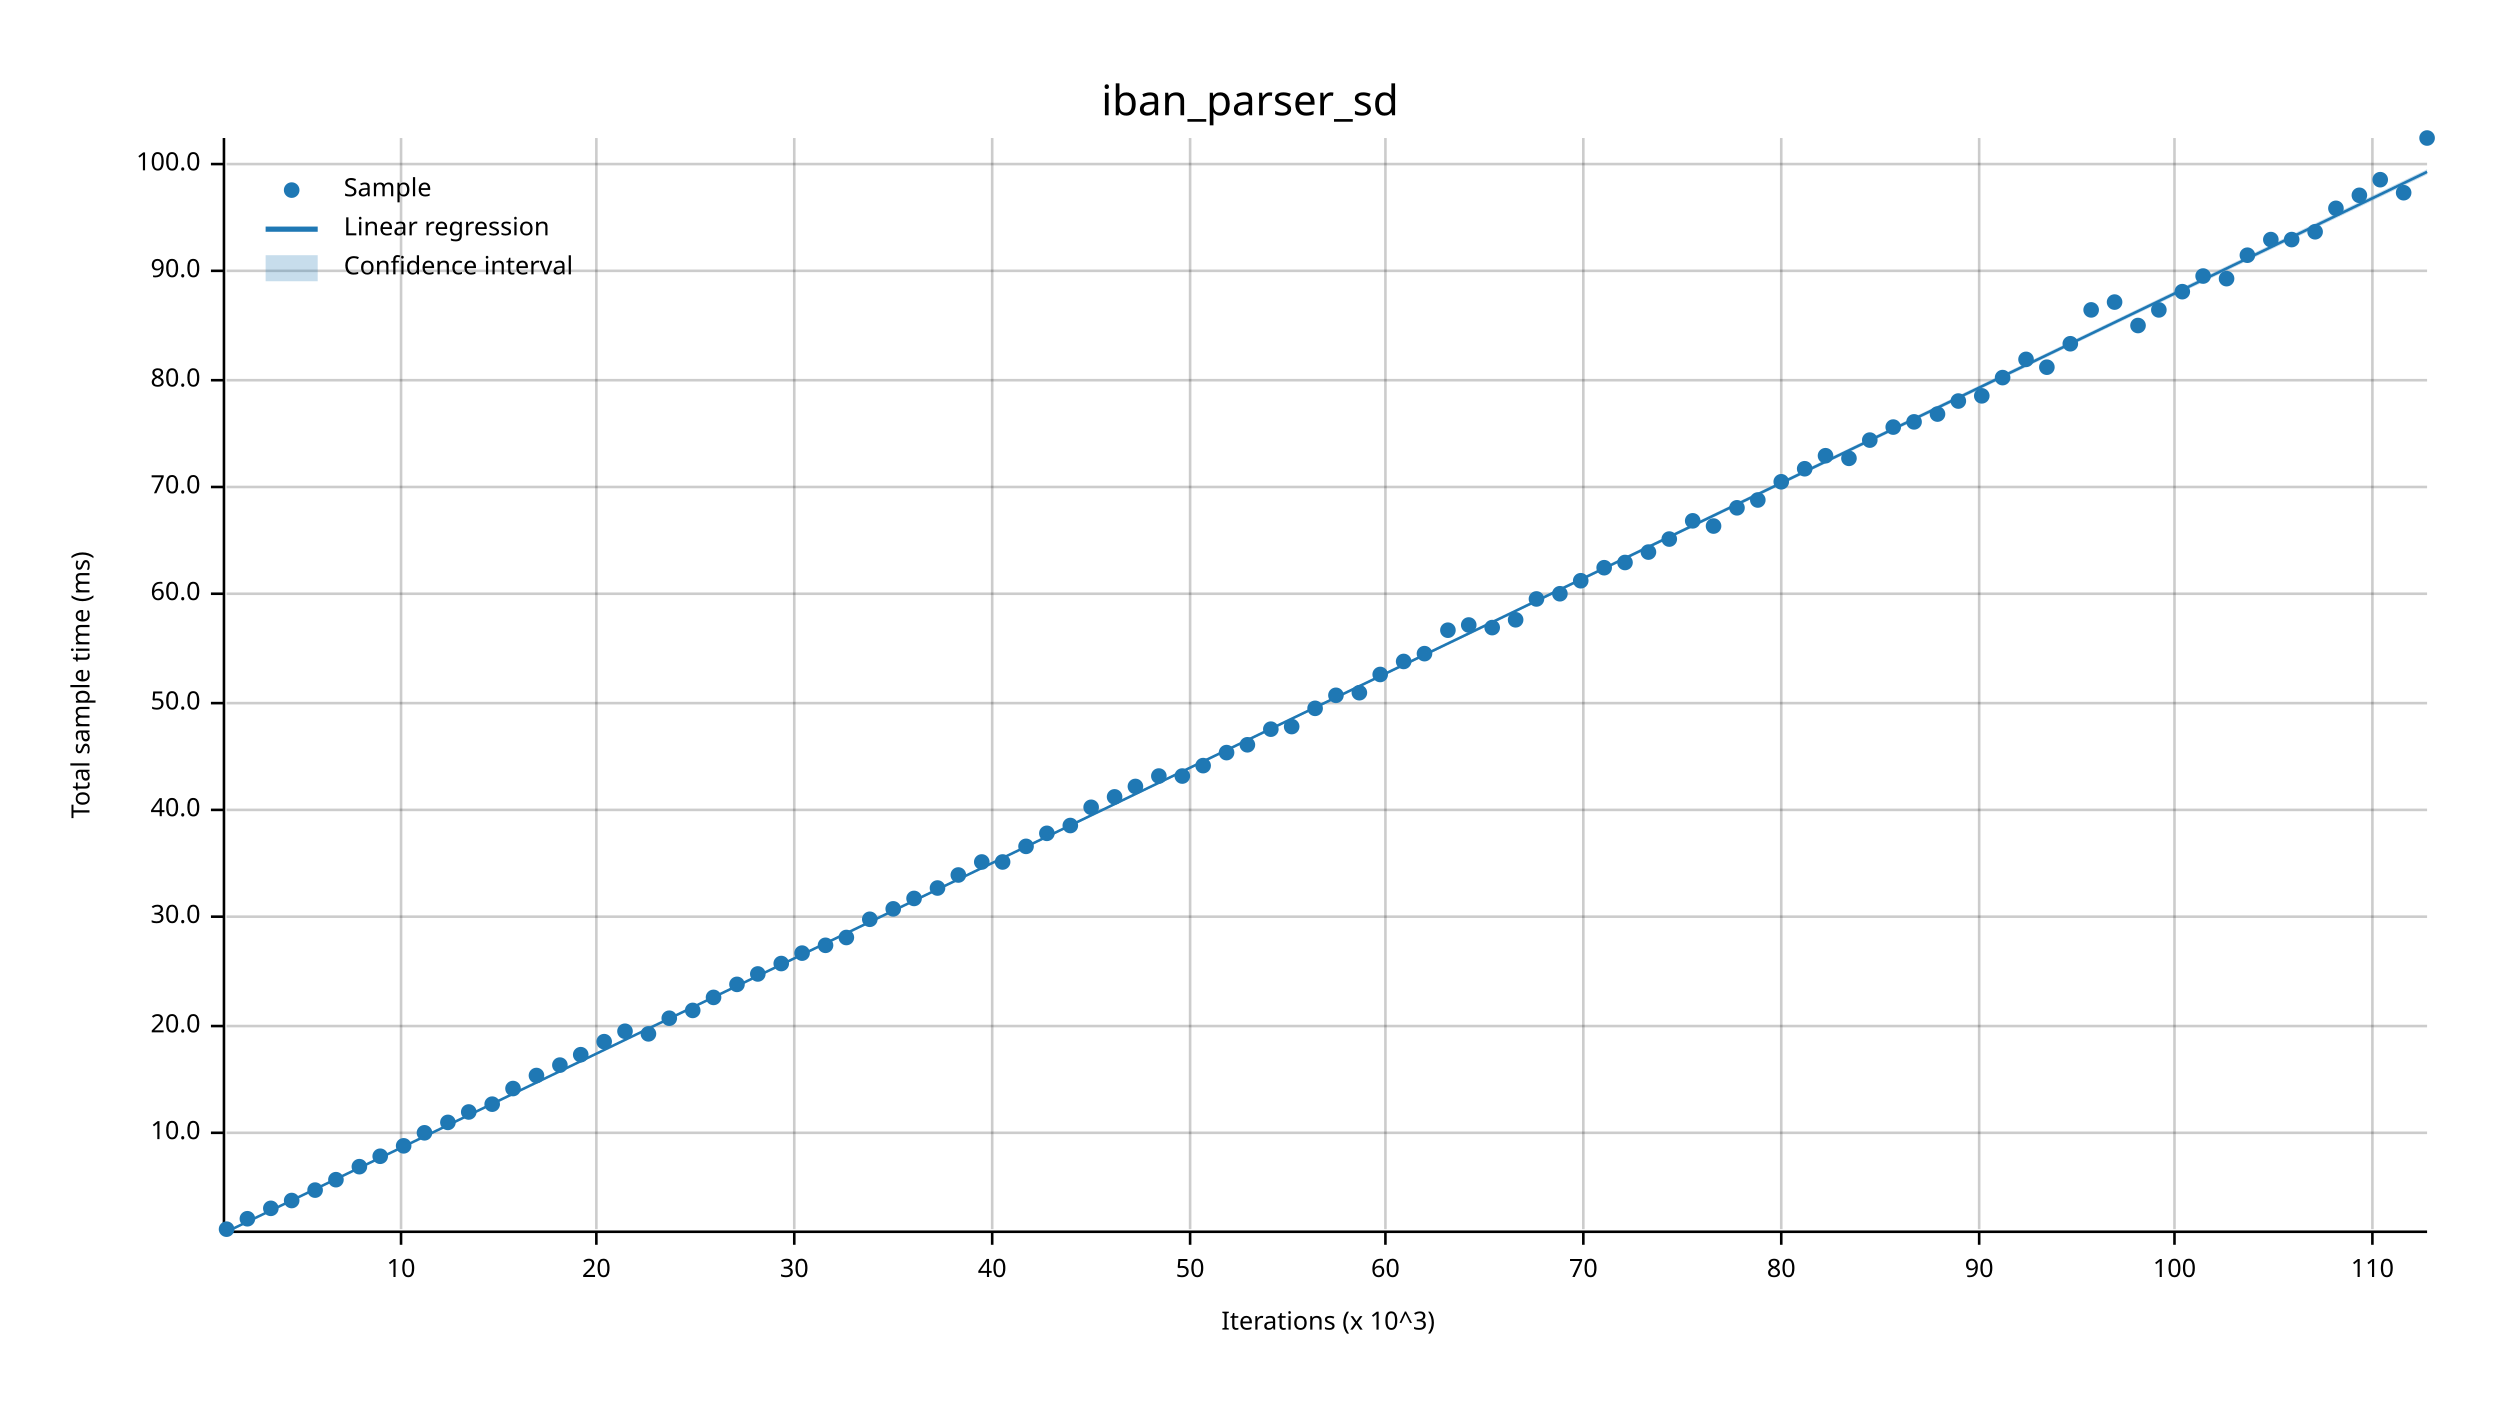
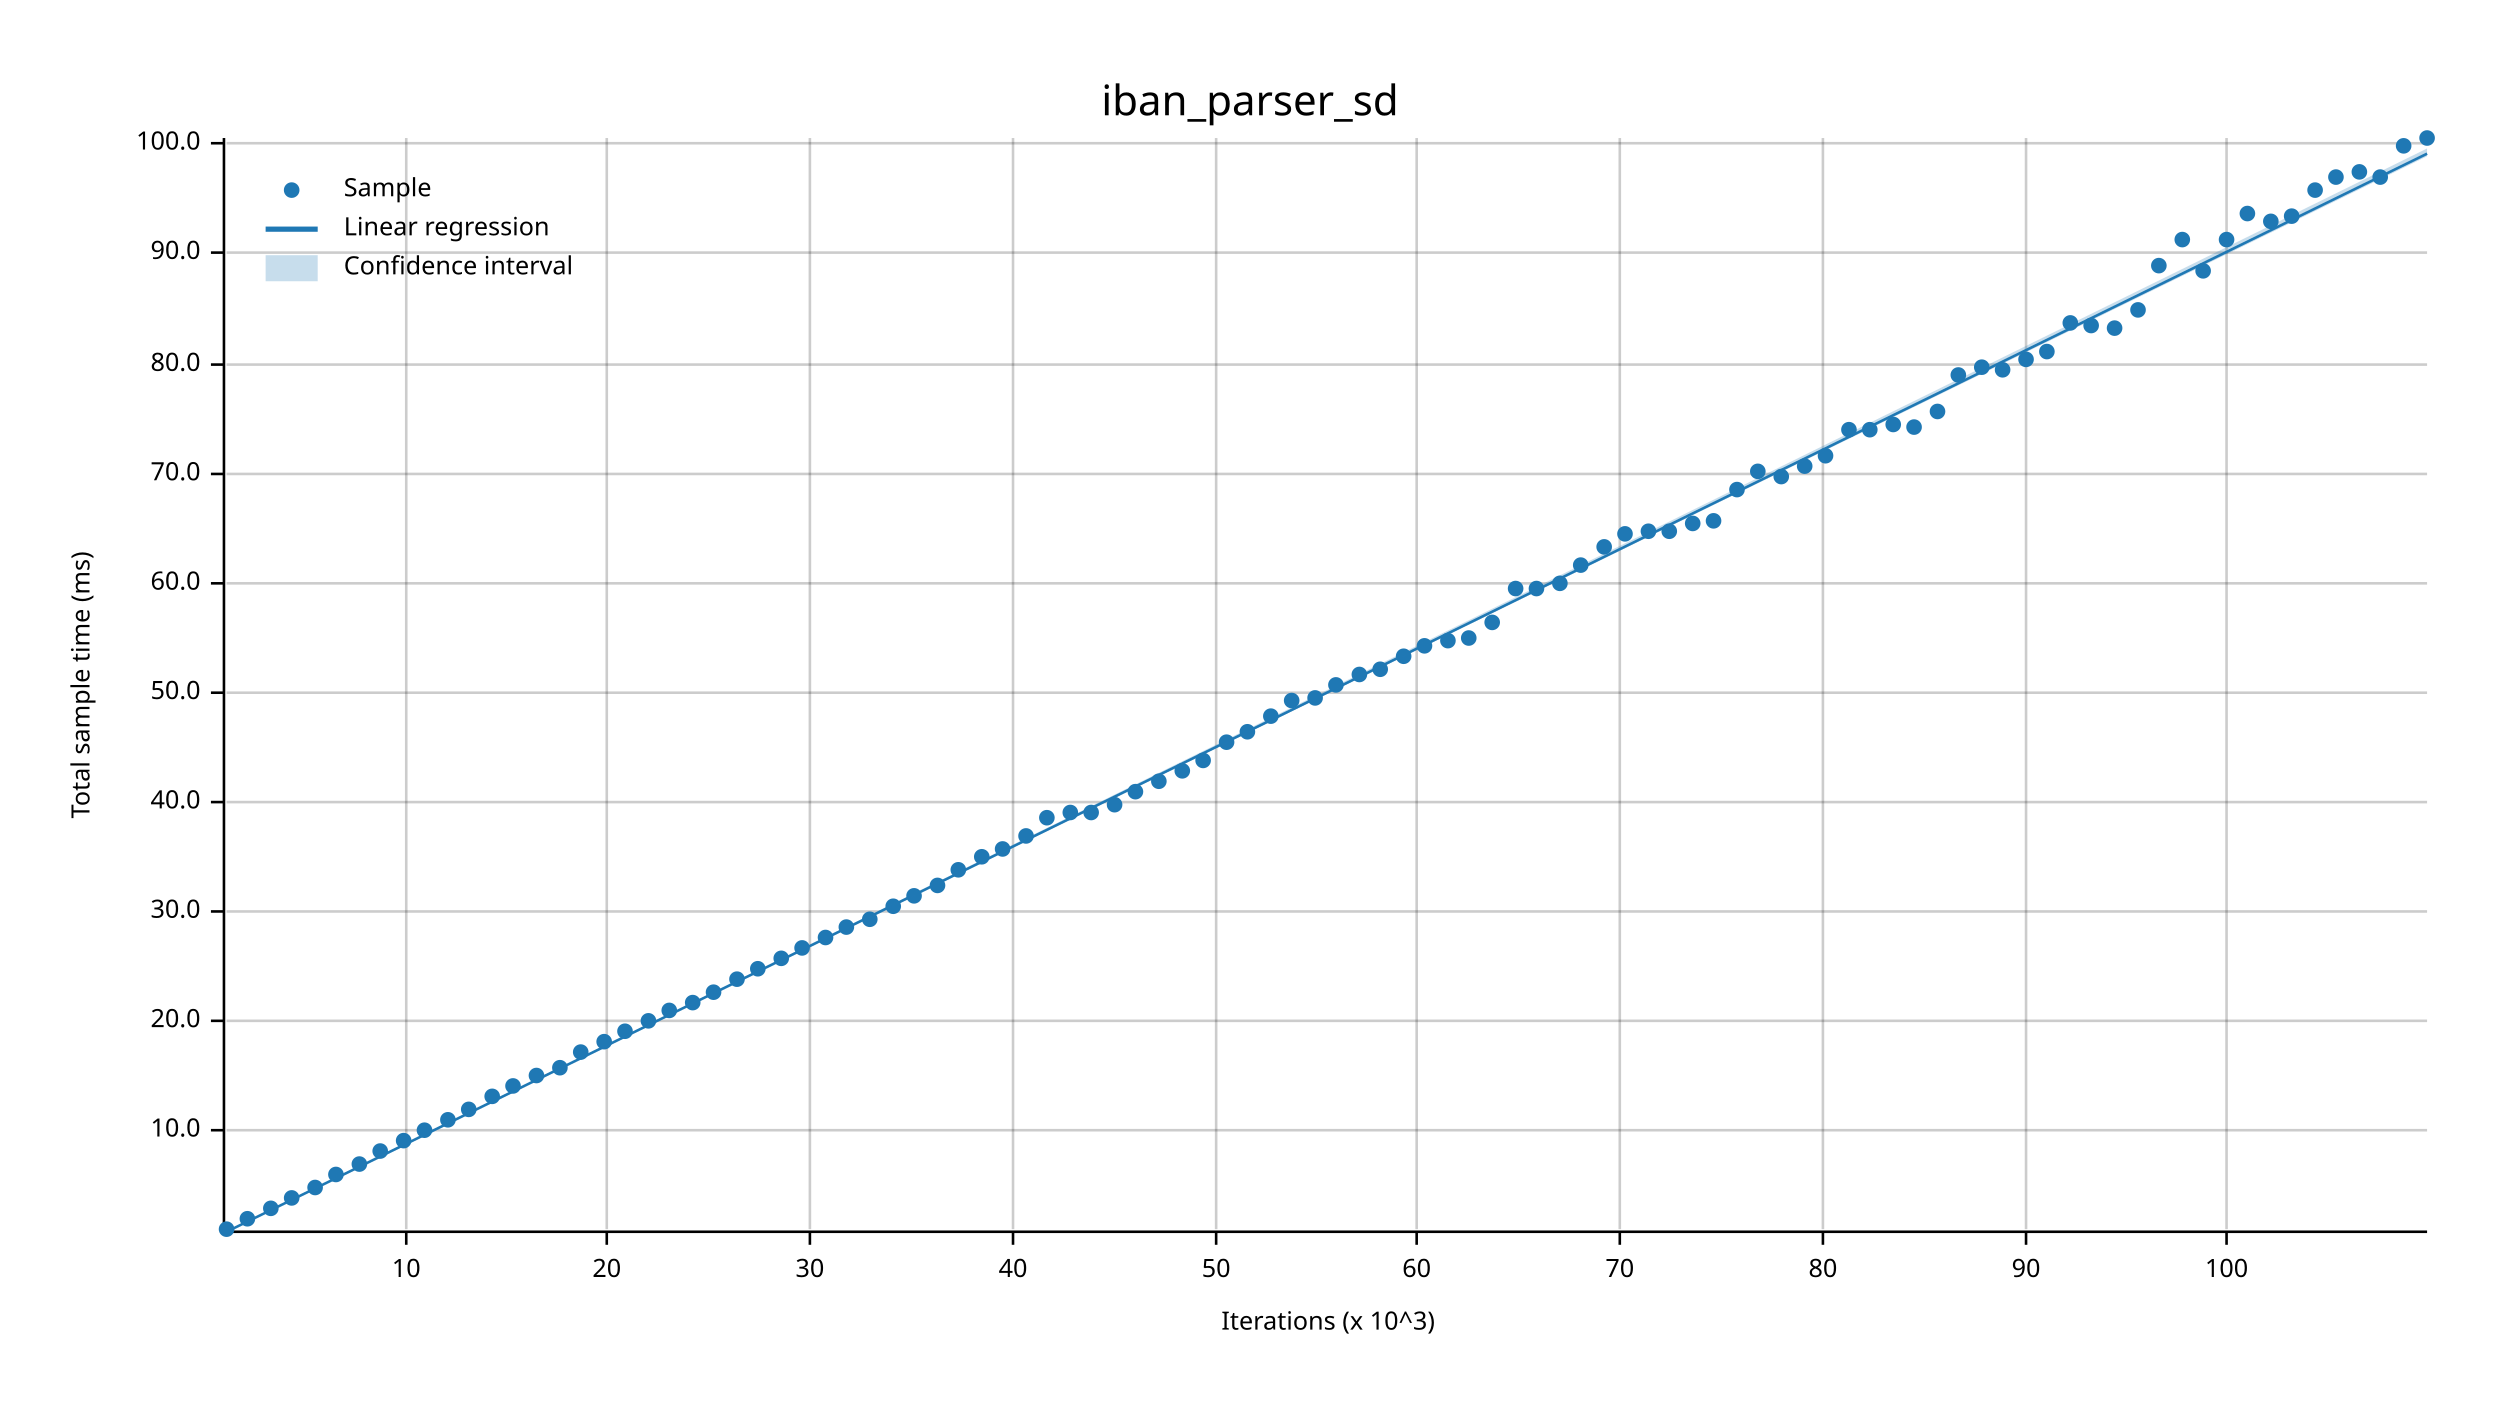
<svg xmlns="http://www.w3.org/2000/svg" width="960" height="540" viewBox="0 0 960 540">
  <text x="480" y="32" dy="0.76em" text-anchor="middle" font-family="sans-serif" font-size="16.129" opacity="1" fill="#000000">
iban_parser_sd
</text>
  <text x="27" y="263" dy="0.76em" text-anchor="middle" font-family="sans-serif" font-size="9.677" opacity="1" fill="#000000" transform="rotate(270, 27, 263)">
Total sample time (ms)
</text>
  <text x="510" y="513" dy="-0.5ex" text-anchor="middle" font-family="sans-serif" font-size="9.677" opacity="1" fill="#000000">
Iterations (x 10^3)
</text>
-   <line opacity="0.2" stroke="#000000" stroke-width="1" x1="154" y1="472" x2="154" y2="53" />
-   <line opacity="0.2" stroke="#000000" stroke-width="1" x1="229" y1="472" x2="229" y2="53" />
-   <line opacity="0.2" stroke="#000000" stroke-width="1" x1="305" y1="472" x2="305" y2="53" />
-   <line opacity="0.2" stroke="#000000" stroke-width="1" x1="381" y1="472" x2="381" y2="53" />
-   <line opacity="0.2" stroke="#000000" stroke-width="1" x1="457" y1="472" x2="457" y2="53" />
-   <line opacity="0.2" stroke="#000000" stroke-width="1" x1="532" y1="472" x2="532" y2="53" />
-   <line opacity="0.2" stroke="#000000" stroke-width="1" x1="608" y1="472" x2="608" y2="53" />
-   <line opacity="0.2" stroke="#000000" stroke-width="1" x1="684" y1="472" x2="684" y2="53" />
-   <line opacity="0.2" stroke="#000000" stroke-width="1" x1="760" y1="472" x2="760" y2="53" />
-   <line opacity="0.2" stroke="#000000" stroke-width="1" x1="835" y1="472" x2="835" y2="53" />
-   <line opacity="0.2" stroke="#000000" stroke-width="1" x1="911" y1="472" x2="911" y2="53" />
-   <line opacity="0.2" stroke="#000000" stroke-width="1" x1="87" y1="435" x2="932" y2="435" />
-   <line opacity="0.2" stroke="#000000" stroke-width="1" x1="87" y1="394" x2="932" y2="394" />
-   <line opacity="0.2" stroke="#000000" stroke-width="1" x1="87" y1="352" x2="932" y2="352" />
-   <line opacity="0.2" stroke="#000000" stroke-width="1" x1="87" y1="311" x2="932" y2="311" />
-   <line opacity="0.2" stroke="#000000" stroke-width="1" x1="87" y1="270" x2="932" y2="270" />
-   <line opacity="0.2" stroke="#000000" stroke-width="1" x1="87" y1="228" x2="932" y2="228" />
-   <line opacity="0.2" stroke="#000000" stroke-width="1" x1="87" y1="187" x2="932" y2="187" />
-   <line opacity="0.2" stroke="#000000" stroke-width="1" x1="87" y1="146" x2="932" y2="146" />
-   <line opacity="0.2" stroke="#000000" stroke-width="1" x1="87" y1="104" x2="932" y2="104" />
-   <line opacity="0.2" stroke="#000000" stroke-width="1" x1="87" y1="63" x2="932" y2="63" />
+   <line opacity="0.2" stroke="#000000" stroke-width="1" x1="156" y1="472" x2="156" y2="53" />
+   <line opacity="0.2" stroke="#000000" stroke-width="1" x1="233" y1="472" x2="233" y2="53" />
+   <line opacity="0.2" stroke="#000000" stroke-width="1" x1="311" y1="472" x2="311" y2="53" />
+   <line opacity="0.2" stroke="#000000" stroke-width="1" x1="389" y1="472" x2="389" y2="53" />
+   <line opacity="0.2" stroke="#000000" stroke-width="1" x1="467" y1="472" x2="467" y2="53" />
+   <line opacity="0.2" stroke="#000000" stroke-width="1" x1="544" y1="472" x2="544" y2="53" />
+   <line opacity="0.2" stroke="#000000" stroke-width="1" x1="622" y1="472" x2="622" y2="53" />
+   <line opacity="0.2" stroke="#000000" stroke-width="1" x1="700" y1="472" x2="700" y2="53" />
+   <line opacity="0.2" stroke="#000000" stroke-width="1" x1="778" y1="472" x2="778" y2="53" />
+   <line opacity="0.2" stroke="#000000" stroke-width="1" x1="855" y1="472" x2="855" y2="53" />
+   <line opacity="0.2" stroke="#000000" stroke-width="1" x1="87" y1="434" x2="932" y2="434" />
+   <line opacity="0.2" stroke="#000000" stroke-width="1" x1="87" y1="392" x2="932" y2="392" />
+   <line opacity="0.2" stroke="#000000" stroke-width="1" x1="87" y1="350" x2="932" y2="350" />
+   <line opacity="0.2" stroke="#000000" stroke-width="1" x1="87" y1="308" x2="932" y2="308" />
+   <line opacity="0.2" stroke="#000000" stroke-width="1" x1="87" y1="266" x2="932" y2="266" />
+   <line opacity="0.2" stroke="#000000" stroke-width="1" x1="87" y1="224" x2="932" y2="224" />
+   <line opacity="0.2" stroke="#000000" stroke-width="1" x1="87" y1="182" x2="932" y2="182" />
+   <line opacity="0.2" stroke="#000000" stroke-width="1" x1="87" y1="140" x2="932" y2="140" />
+   <line opacity="0.2" stroke="#000000" stroke-width="1" x1="87" y1="97" x2="932" y2="97" />
+   <line opacity="0.2" stroke="#000000" stroke-width="1" x1="87" y1="55" x2="932" y2="55" />
  <polyline fill="none" opacity="1" stroke="#000000" stroke-width="1" points="86,53 86,472 " />
-   <text x="77" y="435" dy="0.5ex" text-anchor="end" font-family="sans-serif" font-size="9.677" opacity="1" fill="#000000">
+   <text x="77" y="434" dy="0.5ex" text-anchor="end" font-family="sans-serif" font-size="9.677" opacity="1" fill="#000000">
10.0
</text>
-   <polyline fill="none" opacity="1" stroke="#000000" stroke-width="1" points="81,435 86,435 " />
-   <text x="77" y="394" dy="0.5ex" text-anchor="end" font-family="sans-serif" font-size="9.677" opacity="1" fill="#000000">
+   <polyline fill="none" opacity="1" stroke="#000000" stroke-width="1" points="81,434 86,434 " />
+   <text x="77" y="392" dy="0.5ex" text-anchor="end" font-family="sans-serif" font-size="9.677" opacity="1" fill="#000000">
20.0
</text>
-   <polyline fill="none" opacity="1" stroke="#000000" stroke-width="1" points="81,394 86,394 " />
-   <text x="77" y="352" dy="0.5ex" text-anchor="end" font-family="sans-serif" font-size="9.677" opacity="1" fill="#000000">
+   <polyline fill="none" opacity="1" stroke="#000000" stroke-width="1" points="81,392 86,392 " />
+   <text x="77" y="350" dy="0.5ex" text-anchor="end" font-family="sans-serif" font-size="9.677" opacity="1" fill="#000000">
30.0
</text>
-   <polyline fill="none" opacity="1" stroke="#000000" stroke-width="1" points="81,352 86,352 " />
-   <text x="77" y="311" dy="0.5ex" text-anchor="end" font-family="sans-serif" font-size="9.677" opacity="1" fill="#000000">
+   <polyline fill="none" opacity="1" stroke="#000000" stroke-width="1" points="81,350 86,350 " />
+   <text x="77" y="308" dy="0.5ex" text-anchor="end" font-family="sans-serif" font-size="9.677" opacity="1" fill="#000000">
40.0
</text>
-   <polyline fill="none" opacity="1" stroke="#000000" stroke-width="1" points="81,311 86,311 " />
-   <text x="77" y="270" dy="0.5ex" text-anchor="end" font-family="sans-serif" font-size="9.677" opacity="1" fill="#000000">
+   <polyline fill="none" opacity="1" stroke="#000000" stroke-width="1" points="81,308 86,308 " />
+   <text x="77" y="266" dy="0.5ex" text-anchor="end" font-family="sans-serif" font-size="9.677" opacity="1" fill="#000000">
50.0
</text>
-   <polyline fill="none" opacity="1" stroke="#000000" stroke-width="1" points="81,270 86,270 " />
-   <text x="77" y="228" dy="0.5ex" text-anchor="end" font-family="sans-serif" font-size="9.677" opacity="1" fill="#000000">
+   <polyline fill="none" opacity="1" stroke="#000000" stroke-width="1" points="81,266 86,266 " />
+   <text x="77" y="224" dy="0.5ex" text-anchor="end" font-family="sans-serif" font-size="9.677" opacity="1" fill="#000000">
60.0
</text>
-   <polyline fill="none" opacity="1" stroke="#000000" stroke-width="1" points="81,228 86,228 " />
-   <text x="77" y="187" dy="0.5ex" text-anchor="end" font-family="sans-serif" font-size="9.677" opacity="1" fill="#000000">
+   <polyline fill="none" opacity="1" stroke="#000000" stroke-width="1" points="81,224 86,224 " />
+   <text x="77" y="182" dy="0.5ex" text-anchor="end" font-family="sans-serif" font-size="9.677" opacity="1" fill="#000000">
70.0
</text>
-   <polyline fill="none" opacity="1" stroke="#000000" stroke-width="1" points="81,187 86,187 " />
-   <text x="77" y="146" dy="0.5ex" text-anchor="end" font-family="sans-serif" font-size="9.677" opacity="1" fill="#000000">
+   <polyline fill="none" opacity="1" stroke="#000000" stroke-width="1" points="81,182 86,182 " />
+   <text x="77" y="140" dy="0.5ex" text-anchor="end" font-family="sans-serif" font-size="9.677" opacity="1" fill="#000000">
80.0
</text>
-   <polyline fill="none" opacity="1" stroke="#000000" stroke-width="1" points="81,146 86,146 " />
-   <text x="77" y="104" dy="0.5ex" text-anchor="end" font-family="sans-serif" font-size="9.677" opacity="1" fill="#000000">
+   <polyline fill="none" opacity="1" stroke="#000000" stroke-width="1" points="81,140 86,140 " />
+   <text x="77" y="97" dy="0.5ex" text-anchor="end" font-family="sans-serif" font-size="9.677" opacity="1" fill="#000000">
90.0
</text>
-   <polyline fill="none" opacity="1" stroke="#000000" stroke-width="1" points="81,104 86,104 " />
-   <text x="77" y="63" dy="0.5ex" text-anchor="end" font-family="sans-serif" font-size="9.677" opacity="1" fill="#000000">
+   <polyline fill="none" opacity="1" stroke="#000000" stroke-width="1" points="81,97 86,97 " />
+   <text x="77" y="55" dy="0.5ex" text-anchor="end" font-family="sans-serif" font-size="9.677" opacity="1" fill="#000000">
100.0
</text>
-   <polyline fill="none" opacity="1" stroke="#000000" stroke-width="1" points="81,63 86,63 " />
+   <polyline fill="none" opacity="1" stroke="#000000" stroke-width="1" points="81,55 86,55 " />
  <polyline fill="none" opacity="1" stroke="#000000" stroke-width="1" points="87,473 932,473 " />
-   <text x="154" y="483" dy="0.76em" text-anchor="middle" font-family="sans-serif" font-size="9.677" opacity="1" fill="#000000">
+   <text x="156" y="483" dy="0.76em" text-anchor="middle" font-family="sans-serif" font-size="9.677" opacity="1" fill="#000000">
10
</text>
-   <polyline fill="none" opacity="1" stroke="#000000" stroke-width="1" points="154,473 154,478 " />
-   <text x="229" y="483" dy="0.76em" text-anchor="middle" font-family="sans-serif" font-size="9.677" opacity="1" fill="#000000">
+   <polyline fill="none" opacity="1" stroke="#000000" stroke-width="1" points="156,473 156,478 " />
+   <text x="233" y="483" dy="0.76em" text-anchor="middle" font-family="sans-serif" font-size="9.677" opacity="1" fill="#000000">
20
</text>
-   <polyline fill="none" opacity="1" stroke="#000000" stroke-width="1" points="229,473 229,478 " />
-   <text x="305" y="483" dy="0.76em" text-anchor="middle" font-family="sans-serif" font-size="9.677" opacity="1" fill="#000000">
+   <polyline fill="none" opacity="1" stroke="#000000" stroke-width="1" points="233,473 233,478 " />
+   <text x="311" y="483" dy="0.76em" text-anchor="middle" font-family="sans-serif" font-size="9.677" opacity="1" fill="#000000">
30
</text>
-   <polyline fill="none" opacity="1" stroke="#000000" stroke-width="1" points="305,473 305,478 " />
-   <text x="381" y="483" dy="0.76em" text-anchor="middle" font-family="sans-serif" font-size="9.677" opacity="1" fill="#000000">
+   <polyline fill="none" opacity="1" stroke="#000000" stroke-width="1" points="311,473 311,478 " />
+   <text x="389" y="483" dy="0.76em" text-anchor="middle" font-family="sans-serif" font-size="9.677" opacity="1" fill="#000000">
40
</text>
-   <polyline fill="none" opacity="1" stroke="#000000" stroke-width="1" points="381,473 381,478 " />
-   <text x="457" y="483" dy="0.76em" text-anchor="middle" font-family="sans-serif" font-size="9.677" opacity="1" fill="#000000">
+   <polyline fill="none" opacity="1" stroke="#000000" stroke-width="1" points="389,473 389,478 " />
+   <text x="467" y="483" dy="0.76em" text-anchor="middle" font-family="sans-serif" font-size="9.677" opacity="1" fill="#000000">
50
</text>
-   <polyline fill="none" opacity="1" stroke="#000000" stroke-width="1" points="457,473 457,478 " />
-   <text x="532" y="483" dy="0.76em" text-anchor="middle" font-family="sans-serif" font-size="9.677" opacity="1" fill="#000000">
+   <polyline fill="none" opacity="1" stroke="#000000" stroke-width="1" points="467,473 467,478 " />
+   <text x="544" y="483" dy="0.76em" text-anchor="middle" font-family="sans-serif" font-size="9.677" opacity="1" fill="#000000">
60
</text>
-   <polyline fill="none" opacity="1" stroke="#000000" stroke-width="1" points="532,473 532,478 " />
-   <text x="608" y="483" dy="0.76em" text-anchor="middle" font-family="sans-serif" font-size="9.677" opacity="1" fill="#000000">
+   <polyline fill="none" opacity="1" stroke="#000000" stroke-width="1" points="544,473 544,478 " />
+   <text x="622" y="483" dy="0.76em" text-anchor="middle" font-family="sans-serif" font-size="9.677" opacity="1" fill="#000000">
70
</text>
-   <polyline fill="none" opacity="1" stroke="#000000" stroke-width="1" points="608,473 608,478 " />
-   <text x="684" y="483" dy="0.76em" text-anchor="middle" font-family="sans-serif" font-size="9.677" opacity="1" fill="#000000">
+   <polyline fill="none" opacity="1" stroke="#000000" stroke-width="1" points="622,473 622,478 " />
+   <text x="700" y="483" dy="0.76em" text-anchor="middle" font-family="sans-serif" font-size="9.677" opacity="1" fill="#000000">
80
</text>
-   <polyline fill="none" opacity="1" stroke="#000000" stroke-width="1" points="684,473 684,478 " />
-   <text x="760" y="483" dy="0.76em" text-anchor="middle" font-family="sans-serif" font-size="9.677" opacity="1" fill="#000000">
+   <polyline fill="none" opacity="1" stroke="#000000" stroke-width="1" points="700,473 700,478 " />
+   <text x="778" y="483" dy="0.76em" text-anchor="middle" font-family="sans-serif" font-size="9.677" opacity="1" fill="#000000">
90
</text>
-   <polyline fill="none" opacity="1" stroke="#000000" stroke-width="1" points="760,473 760,478 " />
-   <text x="835" y="483" dy="0.76em" text-anchor="middle" font-family="sans-serif" font-size="9.677" opacity="1" fill="#000000">
+   <polyline fill="none" opacity="1" stroke="#000000" stroke-width="1" points="778,473 778,478 " />
+   <text x="855" y="483" dy="0.76em" text-anchor="middle" font-family="sans-serif" font-size="9.677" opacity="1" fill="#000000">
100
</text>
-   <polyline fill="none" opacity="1" stroke="#000000" stroke-width="1" points="835,473 835,478 " />
-   <text x="911" y="483" dy="0.76em" text-anchor="middle" font-family="sans-serif" font-size="9.677" opacity="1" fill="#000000">
- 110
- </text>
-   <polyline fill="none" opacity="1" stroke="#000000" stroke-width="1" points="911,473 911,478 " />
+   <polyline fill="none" opacity="1" stroke="#000000" stroke-width="1" points="855,473 855,478 " />
  <circle cx="87" cy="472" r="3" opacity="1" fill="#1F78B4" stroke="none" stroke-width="1" />
  <circle cx="95" cy="468" r="3" opacity="1" fill="#1F78B4" stroke="none" stroke-width="1" />
  <circle cx="104" cy="464" r="3" opacity="1" fill="#1F78B4" stroke="none" stroke-width="1" />
-   <circle cx="112" cy="461" r="3" opacity="1" fill="#1F78B4" stroke="none" stroke-width="1" />
-   <circle cx="121" cy="457" r="3" opacity="1" fill="#1F78B4" stroke="none" stroke-width="1" />
-   <circle cx="129" cy="453" r="3" opacity="1" fill="#1F78B4" stroke="none" stroke-width="1" />
-   <circle cx="138" cy="448" r="3" opacity="1" fill="#1F78B4" stroke="none" stroke-width="1" />
-   <circle cx="146" cy="444" r="3" opacity="1" fill="#1F78B4" stroke="none" stroke-width="1" />
-   <circle cx="155" cy="440" r="3" opacity="1" fill="#1F78B4" stroke="none" stroke-width="1" />
-   <circle cx="163" cy="435" r="3" opacity="1" fill="#1F78B4" stroke="none" stroke-width="1" />
-   <circle cx="172" cy="431" r="3" opacity="1" fill="#1F78B4" stroke="none" stroke-width="1" />
-   <circle cx="180" cy="427" r="3" opacity="1" fill="#1F78B4" stroke="none" stroke-width="1" />
-   <circle cx="189" cy="424" r="3" opacity="1" fill="#1F78B4" stroke="none" stroke-width="1" />
-   <circle cx="197" cy="418" r="3" opacity="1" fill="#1F78B4" stroke="none" stroke-width="1" />
+   <circle cx="112" cy="460" r="3" opacity="1" fill="#1F78B4" stroke="none" stroke-width="1" />
+   <circle cx="121" cy="456" r="3" opacity="1" fill="#1F78B4" stroke="none" stroke-width="1" />
+   <circle cx="129" cy="451" r="3" opacity="1" fill="#1F78B4" stroke="none" stroke-width="1" />
+   <circle cx="138" cy="447" r="3" opacity="1" fill="#1F78B4" stroke="none" stroke-width="1" />
+   <circle cx="146" cy="442" r="3" opacity="1" fill="#1F78B4" stroke="none" stroke-width="1" />
+   <circle cx="155" cy="438" r="3" opacity="1" fill="#1F78B4" stroke="none" stroke-width="1" />
+   <circle cx="163" cy="434" r="3" opacity="1" fill="#1F78B4" stroke="none" stroke-width="1" />
+   <circle cx="172" cy="430" r="3" opacity="1" fill="#1F78B4" stroke="none" stroke-width="1" />
+   <circle cx="180" cy="426" r="3" opacity="1" fill="#1F78B4" stroke="none" stroke-width="1" />
+   <circle cx="189" cy="421" r="3" opacity="1" fill="#1F78B4" stroke="none" stroke-width="1" />
+   <circle cx="197" cy="417" r="3" opacity="1" fill="#1F78B4" stroke="none" stroke-width="1" />
  <circle cx="206" cy="413" r="3" opacity="1" fill="#1F78B4" stroke="none" stroke-width="1" />
-   <circle cx="215" cy="409" r="3" opacity="1" fill="#1F78B4" stroke="none" stroke-width="1" />
-   <circle cx="223" cy="405" r="3" opacity="1" fill="#1F78B4" stroke="none" stroke-width="1" />
+   <circle cx="215" cy="410" r="3" opacity="1" fill="#1F78B4" stroke="none" stroke-width="1" />
+   <circle cx="223" cy="404" r="3" opacity="1" fill="#1F78B4" stroke="none" stroke-width="1" />
  <circle cx="232" cy="400" r="3" opacity="1" fill="#1F78B4" stroke="none" stroke-width="1" />
  <circle cx="240" cy="396" r="3" opacity="1" fill="#1F78B4" stroke="none" stroke-width="1" />
-   <circle cx="249" cy="397" r="3" opacity="1" fill="#1F78B4" stroke="none" stroke-width="1" />
-   <circle cx="257" cy="391" r="3" opacity="1" fill="#1F78B4" stroke="none" stroke-width="1" />
-   <circle cx="266" cy="388" r="3" opacity="1" fill="#1F78B4" stroke="none" stroke-width="1" />
-   <circle cx="274" cy="383" r="3" opacity="1" fill="#1F78B4" stroke="none" stroke-width="1" />
-   <circle cx="283" cy="378" r="3" opacity="1" fill="#1F78B4" stroke="none" stroke-width="1" />
-   <circle cx="291" cy="374" r="3" opacity="1" fill="#1F78B4" stroke="none" stroke-width="1" />
-   <circle cx="300" cy="370" r="3" opacity="1" fill="#1F78B4" stroke="none" stroke-width="1" />
-   <circle cx="308" cy="366" r="3" opacity="1" fill="#1F78B4" stroke="none" stroke-width="1" />
-   <circle cx="317" cy="363" r="3" opacity="1" fill="#1F78B4" stroke="none" stroke-width="1" />
-   <circle cx="325" cy="360" r="3" opacity="1" fill="#1F78B4" stroke="none" stroke-width="1" />
+   <circle cx="249" cy="392" r="3" opacity="1" fill="#1F78B4" stroke="none" stroke-width="1" />
+   <circle cx="257" cy="388" r="3" opacity="1" fill="#1F78B4" stroke="none" stroke-width="1" />
+   <circle cx="266" cy="385" r="3" opacity="1" fill="#1F78B4" stroke="none" stroke-width="1" />
+   <circle cx="274" cy="381" r="3" opacity="1" fill="#1F78B4" stroke="none" stroke-width="1" />
+   <circle cx="283" cy="376" r="3" opacity="1" fill="#1F78B4" stroke="none" stroke-width="1" />
+   <circle cx="291" cy="372" r="3" opacity="1" fill="#1F78B4" stroke="none" stroke-width="1" />
+   <circle cx="300" cy="368" r="3" opacity="1" fill="#1F78B4" stroke="none" stroke-width="1" />
+   <circle cx="308" cy="364" r="3" opacity="1" fill="#1F78B4" stroke="none" stroke-width="1" />
+   <circle cx="317" cy="360" r="3" opacity="1" fill="#1F78B4" stroke="none" stroke-width="1" />
+   <circle cx="325" cy="356" r="3" opacity="1" fill="#1F78B4" stroke="none" stroke-width="1" />
  <circle cx="334" cy="353" r="3" opacity="1" fill="#1F78B4" stroke="none" stroke-width="1" />
-   <circle cx="343" cy="349" r="3" opacity="1" fill="#1F78B4" stroke="none" stroke-width="1" />
-   <circle cx="351" cy="345" r="3" opacity="1" fill="#1F78B4" stroke="none" stroke-width="1" />
-   <circle cx="360" cy="341" r="3" opacity="1" fill="#1F78B4" stroke="none" stroke-width="1" />
-   <circle cx="368" cy="336" r="3" opacity="1" fill="#1F78B4" stroke="none" stroke-width="1" />
-   <circle cx="377" cy="331" r="3" opacity="1" fill="#1F78B4" stroke="none" stroke-width="1" />
-   <circle cx="385" cy="331" r="3" opacity="1" fill="#1F78B4" stroke="none" stroke-width="1" />
-   <circle cx="394" cy="325" r="3" opacity="1" fill="#1F78B4" stroke="none" stroke-width="1" />
-   <circle cx="402" cy="320" r="3" opacity="1" fill="#1F78B4" stroke="none" stroke-width="1" />
-   <circle cx="411" cy="317" r="3" opacity="1" fill="#1F78B4" stroke="none" stroke-width="1" />
-   <circle cx="419" cy="310" r="3" opacity="1" fill="#1F78B4" stroke="none" stroke-width="1" />
-   <circle cx="428" cy="306" r="3" opacity="1" fill="#1F78B4" stroke="none" stroke-width="1" />
-   <circle cx="436" cy="302" r="3" opacity="1" fill="#1F78B4" stroke="none" stroke-width="1" />
-   <circle cx="445" cy="298" r="3" opacity="1" fill="#1F78B4" stroke="none" stroke-width="1" />
-   <circle cx="454" cy="298" r="3" opacity="1" fill="#1F78B4" stroke="none" stroke-width="1" />
-   <circle cx="462" cy="294" r="3" opacity="1" fill="#1F78B4" stroke="none" stroke-width="1" />
-   <circle cx="471" cy="289" r="3" opacity="1" fill="#1F78B4" stroke="none" stroke-width="1" />
-   <circle cx="479" cy="286" r="3" opacity="1" fill="#1F78B4" stroke="none" stroke-width="1" />
-   <circle cx="488" cy="280" r="3" opacity="1" fill="#1F78B4" stroke="none" stroke-width="1" />
-   <circle cx="496" cy="279" r="3" opacity="1" fill="#1F78B4" stroke="none" stroke-width="1" />
-   <circle cx="505" cy="272" r="3" opacity="1" fill="#1F78B4" stroke="none" stroke-width="1" />
-   <circle cx="513" cy="267" r="3" opacity="1" fill="#1F78B4" stroke="none" stroke-width="1" />
-   <circle cx="522" cy="266" r="3" opacity="1" fill="#1F78B4" stroke="none" stroke-width="1" />
-   <circle cx="530" cy="259" r="3" opacity="1" fill="#1F78B4" stroke="none" stroke-width="1" />
-   <circle cx="539" cy="254" r="3" opacity="1" fill="#1F78B4" stroke="none" stroke-width="1" />
-   <circle cx="547" cy="251" r="3" opacity="1" fill="#1F78B4" stroke="none" stroke-width="1" />
-   <circle cx="556" cy="242" r="3" opacity="1" fill="#1F78B4" stroke="none" stroke-width="1" />
-   <circle cx="564" cy="240" r="3" opacity="1" fill="#1F78B4" stroke="none" stroke-width="1" />
-   <circle cx="573" cy="241" r="3" opacity="1" fill="#1F78B4" stroke="none" stroke-width="1" />
-   <circle cx="582" cy="238" r="3" opacity="1" fill="#1F78B4" stroke="none" stroke-width="1" />
-   <circle cx="590" cy="230" r="3" opacity="1" fill="#1F78B4" stroke="none" stroke-width="1" />
-   <circle cx="599" cy="228" r="3" opacity="1" fill="#1F78B4" stroke="none" stroke-width="1" />
-   <circle cx="607" cy="223" r="3" opacity="1" fill="#1F78B4" stroke="none" stroke-width="1" />
-   <circle cx="616" cy="218" r="3" opacity="1" fill="#1F78B4" stroke="none" stroke-width="1" />
-   <circle cx="624" cy="216" r="3" opacity="1" fill="#1F78B4" stroke="none" stroke-width="1" />
-   <circle cx="633" cy="212" r="3" opacity="1" fill="#1F78B4" stroke="none" stroke-width="1" />
-   <circle cx="641" cy="207" r="3" opacity="1" fill="#1F78B4" stroke="none" stroke-width="1" />
-   <circle cx="650" cy="200" r="3" opacity="1" fill="#1F78B4" stroke="none" stroke-width="1" />
-   <circle cx="658" cy="202" r="3" opacity="1" fill="#1F78B4" stroke="none" stroke-width="1" />
-   <circle cx="667" cy="195" r="3" opacity="1" fill="#1F78B4" stroke="none" stroke-width="1" />
-   <circle cx="675" cy="192" r="3" opacity="1" fill="#1F78B4" stroke="none" stroke-width="1" />
-   <circle cx="684" cy="185" r="3" opacity="1" fill="#1F78B4" stroke="none" stroke-width="1" />
-   <circle cx="693" cy="180" r="3" opacity="1" fill="#1F78B4" stroke="none" stroke-width="1" />
+   <circle cx="343" cy="348" r="3" opacity="1" fill="#1F78B4" stroke="none" stroke-width="1" />
+   <circle cx="351" cy="344" r="3" opacity="1" fill="#1F78B4" stroke="none" stroke-width="1" />
+   <circle cx="360" cy="340" r="3" opacity="1" fill="#1F78B4" stroke="none" stroke-width="1" />
+   <circle cx="368" cy="334" r="3" opacity="1" fill="#1F78B4" stroke="none" stroke-width="1" />
+   <circle cx="377" cy="329" r="3" opacity="1" fill="#1F78B4" stroke="none" stroke-width="1" />
+   <circle cx="385" cy="326" r="3" opacity="1" fill="#1F78B4" stroke="none" stroke-width="1" />
+   <circle cx="394" cy="321" r="3" opacity="1" fill="#1F78B4" stroke="none" stroke-width="1" />
+   <circle cx="402" cy="314" r="3" opacity="1" fill="#1F78B4" stroke="none" stroke-width="1" />
+   <circle cx="411" cy="312" r="3" opacity="1" fill="#1F78B4" stroke="none" stroke-width="1" />
+   <circle cx="419" cy="312" r="3" opacity="1" fill="#1F78B4" stroke="none" stroke-width="1" />
+   <circle cx="428" cy="309" r="3" opacity="1" fill="#1F78B4" stroke="none" stroke-width="1" />
+   <circle cx="436" cy="304" r="3" opacity="1" fill="#1F78B4" stroke="none" stroke-width="1" />
+   <circle cx="445" cy="300" r="3" opacity="1" fill="#1F78B4" stroke="none" stroke-width="1" />
+   <circle cx="454" cy="296" r="3" opacity="1" fill="#1F78B4" stroke="none" stroke-width="1" />
+   <circle cx="462" cy="292" r="3" opacity="1" fill="#1F78B4" stroke="none" stroke-width="1" />
+   <circle cx="471" cy="285" r="3" opacity="1" fill="#1F78B4" stroke="none" stroke-width="1" />
+   <circle cx="479" cy="281" r="3" opacity="1" fill="#1F78B4" stroke="none" stroke-width="1" />
+   <circle cx="488" cy="275" r="3" opacity="1" fill="#1F78B4" stroke="none" stroke-width="1" />
+   <circle cx="496" cy="269" r="3" opacity="1" fill="#1F78B4" stroke="none" stroke-width="1" />
+   <circle cx="505" cy="268" r="3" opacity="1" fill="#1F78B4" stroke="none" stroke-width="1" />
+   <circle cx="513" cy="263" r="3" opacity="1" fill="#1F78B4" stroke="none" stroke-width="1" />
+   <circle cx="522" cy="259" r="3" opacity="1" fill="#1F78B4" stroke="none" stroke-width="1" />
+   <circle cx="530" cy="257" r="3" opacity="1" fill="#1F78B4" stroke="none" stroke-width="1" />
+   <circle cx="539" cy="252" r="3" opacity="1" fill="#1F78B4" stroke="none" stroke-width="1" />
+   <circle cx="547" cy="248" r="3" opacity="1" fill="#1F78B4" stroke="none" stroke-width="1" />
+   <circle cx="556" cy="246" r="3" opacity="1" fill="#1F78B4" stroke="none" stroke-width="1" />
+   <circle cx="564" cy="245" r="3" opacity="1" fill="#1F78B4" stroke="none" stroke-width="1" />
+   <circle cx="573" cy="239" r="3" opacity="1" fill="#1F78B4" stroke="none" stroke-width="1" />
+   <circle cx="582" cy="226" r="3" opacity="1" fill="#1F78B4" stroke="none" stroke-width="1" />
+   <circle cx="590" cy="226" r="3" opacity="1" fill="#1F78B4" stroke="none" stroke-width="1" />
+   <circle cx="599" cy="224" r="3" opacity="1" fill="#1F78B4" stroke="none" stroke-width="1" />
+   <circle cx="607" cy="217" r="3" opacity="1" fill="#1F78B4" stroke="none" stroke-width="1" />
+   <circle cx="616" cy="210" r="3" opacity="1" fill="#1F78B4" stroke="none" stroke-width="1" />
+   <circle cx="624" cy="205" r="3" opacity="1" fill="#1F78B4" stroke="none" stroke-width="1" />
+   <circle cx="633" cy="204" r="3" opacity="1" fill="#1F78B4" stroke="none" stroke-width="1" />
+   <circle cx="641" cy="204" r="3" opacity="1" fill="#1F78B4" stroke="none" stroke-width="1" />
+   <circle cx="650" cy="201" r="3" opacity="1" fill="#1F78B4" stroke="none" stroke-width="1" />
+   <circle cx="658" cy="200" r="3" opacity="1" fill="#1F78B4" stroke="none" stroke-width="1" />
+   <circle cx="667" cy="188" r="3" opacity="1" fill="#1F78B4" stroke="none" stroke-width="1" />
+   <circle cx="675" cy="181" r="3" opacity="1" fill="#1F78B4" stroke="none" stroke-width="1" />
+   <circle cx="684" cy="183" r="3" opacity="1" fill="#1F78B4" stroke="none" stroke-width="1" />
+   <circle cx="693" cy="179" r="3" opacity="1" fill="#1F78B4" stroke="none" stroke-width="1" />
  <circle cx="701" cy="175" r="3" opacity="1" fill="#1F78B4" stroke="none" stroke-width="1" />
-   <circle cx="710" cy="176" r="3" opacity="1" fill="#1F78B4" stroke="none" stroke-width="1" />
-   <circle cx="718" cy="169" r="3" opacity="1" fill="#1F78B4" stroke="none" stroke-width="1" />
-   <circle cx="727" cy="164" r="3" opacity="1" fill="#1F78B4" stroke="none" stroke-width="1" />
-   <circle cx="735" cy="162" r="3" opacity="1" fill="#1F78B4" stroke="none" stroke-width="1" />
-   <circle cx="744" cy="159" r="3" opacity="1" fill="#1F78B4" stroke="none" stroke-width="1" />
-   <circle cx="752" cy="154" r="3" opacity="1" fill="#1F78B4" stroke="none" stroke-width="1" />
-   <circle cx="761" cy="152" r="3" opacity="1" fill="#1F78B4" stroke="none" stroke-width="1" />
-   <circle cx="769" cy="145" r="3" opacity="1" fill="#1F78B4" stroke="none" stroke-width="1" />
+   <circle cx="710" cy="165" r="3" opacity="1" fill="#1F78B4" stroke="none" stroke-width="1" />
+   <circle cx="718" cy="165" r="3" opacity="1" fill="#1F78B4" stroke="none" stroke-width="1" />
+   <circle cx="727" cy="163" r="3" opacity="1" fill="#1F78B4" stroke="none" stroke-width="1" />
+   <circle cx="735" cy="164" r="3" opacity="1" fill="#1F78B4" stroke="none" stroke-width="1" />
+   <circle cx="744" cy="158" r="3" opacity="1" fill="#1F78B4" stroke="none" stroke-width="1" />
+   <circle cx="752" cy="144" r="3" opacity="1" fill="#1F78B4" stroke="none" stroke-width="1" />
+   <circle cx="761" cy="141" r="3" opacity="1" fill="#1F78B4" stroke="none" stroke-width="1" />
+   <circle cx="769" cy="142" r="3" opacity="1" fill="#1F78B4" stroke="none" stroke-width="1" />
  <circle cx="778" cy="138" r="3" opacity="1" fill="#1F78B4" stroke="none" stroke-width="1" />
-   <circle cx="786" cy="141" r="3" opacity="1" fill="#1F78B4" stroke="none" stroke-width="1" />
-   <circle cx="795" cy="132" r="3" opacity="1" fill="#1F78B4" stroke="none" stroke-width="1" />
-   <circle cx="803" cy="119" r="3" opacity="1" fill="#1F78B4" stroke="none" stroke-width="1" />
-   <circle cx="812" cy="116" r="3" opacity="1" fill="#1F78B4" stroke="none" stroke-width="1" />
-   <circle cx="821" cy="125" r="3" opacity="1" fill="#1F78B4" stroke="none" stroke-width="1" />
-   <circle cx="829" cy="119" r="3" opacity="1" fill="#1F78B4" stroke="none" stroke-width="1" />
-   <circle cx="838" cy="112" r="3" opacity="1" fill="#1F78B4" stroke="none" stroke-width="1" />
-   <circle cx="846" cy="106" r="3" opacity="1" fill="#1F78B4" stroke="none" stroke-width="1" />
-   <circle cx="855" cy="107" r="3" opacity="1" fill="#1F78B4" stroke="none" stroke-width="1" />
-   <circle cx="863" cy="98" r="3" opacity="1" fill="#1F78B4" stroke="none" stroke-width="1" />
-   <circle cx="872" cy="92" r="3" opacity="1" fill="#1F78B4" stroke="none" stroke-width="1" />
-   <circle cx="880" cy="92" r="3" opacity="1" fill="#1F78B4" stroke="none" stroke-width="1" />
-   <circle cx="889" cy="89" r="3" opacity="1" fill="#1F78B4" stroke="none" stroke-width="1" />
-   <circle cx="897" cy="80" r="3" opacity="1" fill="#1F78B4" stroke="none" stroke-width="1" />
-   <circle cx="906" cy="75" r="3" opacity="1" fill="#1F78B4" stroke="none" stroke-width="1" />
-   <circle cx="914" cy="69" r="3" opacity="1" fill="#1F78B4" stroke="none" stroke-width="1" />
-   <circle cx="923" cy="74" r="3" opacity="1" fill="#1F78B4" stroke="none" stroke-width="1" />
+   <circle cx="786" cy="135" r="3" opacity="1" fill="#1F78B4" stroke="none" stroke-width="1" />
+   <circle cx="795" cy="124" r="3" opacity="1" fill="#1F78B4" stroke="none" stroke-width="1" />
+   <circle cx="803" cy="125" r="3" opacity="1" fill="#1F78B4" stroke="none" stroke-width="1" />
+   <circle cx="812" cy="126" r="3" opacity="1" fill="#1F78B4" stroke="none" stroke-width="1" />
+   <circle cx="821" cy="119" r="3" opacity="1" fill="#1F78B4" stroke="none" stroke-width="1" />
+   <circle cx="829" cy="102" r="3" opacity="1" fill="#1F78B4" stroke="none" stroke-width="1" />
+   <circle cx="838" cy="92" r="3" opacity="1" fill="#1F78B4" stroke="none" stroke-width="1" />
+   <circle cx="846" cy="104" r="3" opacity="1" fill="#1F78B4" stroke="none" stroke-width="1" />
+   <circle cx="855" cy="92" r="3" opacity="1" fill="#1F78B4" stroke="none" stroke-width="1" />
+   <circle cx="863" cy="82" r="3" opacity="1" fill="#1F78B4" stroke="none" stroke-width="1" />
+   <circle cx="872" cy="85" r="3" opacity="1" fill="#1F78B4" stroke="none" stroke-width="1" />
+   <circle cx="880" cy="83" r="3" opacity="1" fill="#1F78B4" stroke="none" stroke-width="1" />
+   <circle cx="889" cy="73" r="3" opacity="1" fill="#1F78B4" stroke="none" stroke-width="1" />
+   <circle cx="897" cy="68" r="3" opacity="1" fill="#1F78B4" stroke="none" stroke-width="1" />
+   <circle cx="906" cy="66" r="3" opacity="1" fill="#1F78B4" stroke="none" stroke-width="1" />
+   <circle cx="914" cy="68" r="3" opacity="1" fill="#1F78B4" stroke="none" stroke-width="1" />
+   <circle cx="923" cy="56" r="3" opacity="1" fill="#1F78B4" stroke="none" stroke-width="1" />
  <circle cx="932" cy="53" r="3" opacity="1" fill="#1F78B4" stroke="none" stroke-width="1" />
-   <polyline fill="none" opacity="1" stroke="#1F78B4" stroke-width="1" points="87,473 932,66 " />
-   <polygon opacity="0.25" fill="#1F78B4" points="87,473 932,67 932,65 " />
+   <polyline fill="none" opacity="1" stroke="#1F78B4" stroke-width="1" points="87,473 932,59 " />
+   <polygon opacity="0.25" fill="#1F78B4" points="87,473 932,60 932,57 " />
  <text x="132" y="68" dy="0.76em" text-anchor="start" font-family="sans-serif" font-size="9.677" opacity="1" fill="#000000">
Sample
</text>
  <text x="132" y="83" dy="0.76em" text-anchor="start" font-family="sans-serif" font-size="9.677" opacity="1" fill="#000000">
Linear regression
</text>
  <text x="132" y="98" dy="0.76em" text-anchor="start" font-family="sans-serif" font-size="9.677" opacity="1" fill="#000000">
Confidence interval
</text>
  <circle cx="112" cy="73" r="3" opacity="1" fill="#1F78B4" stroke="none" stroke-width="1" />
  <polyline fill="none" opacity="1" stroke="#1F78B4" stroke-width="2" points="102,88 122,88 " />
  <rect x="102" y="98" width="20" height="10" opacity="0.25" fill="#1F78B4" stroke="none" />
</svg>
